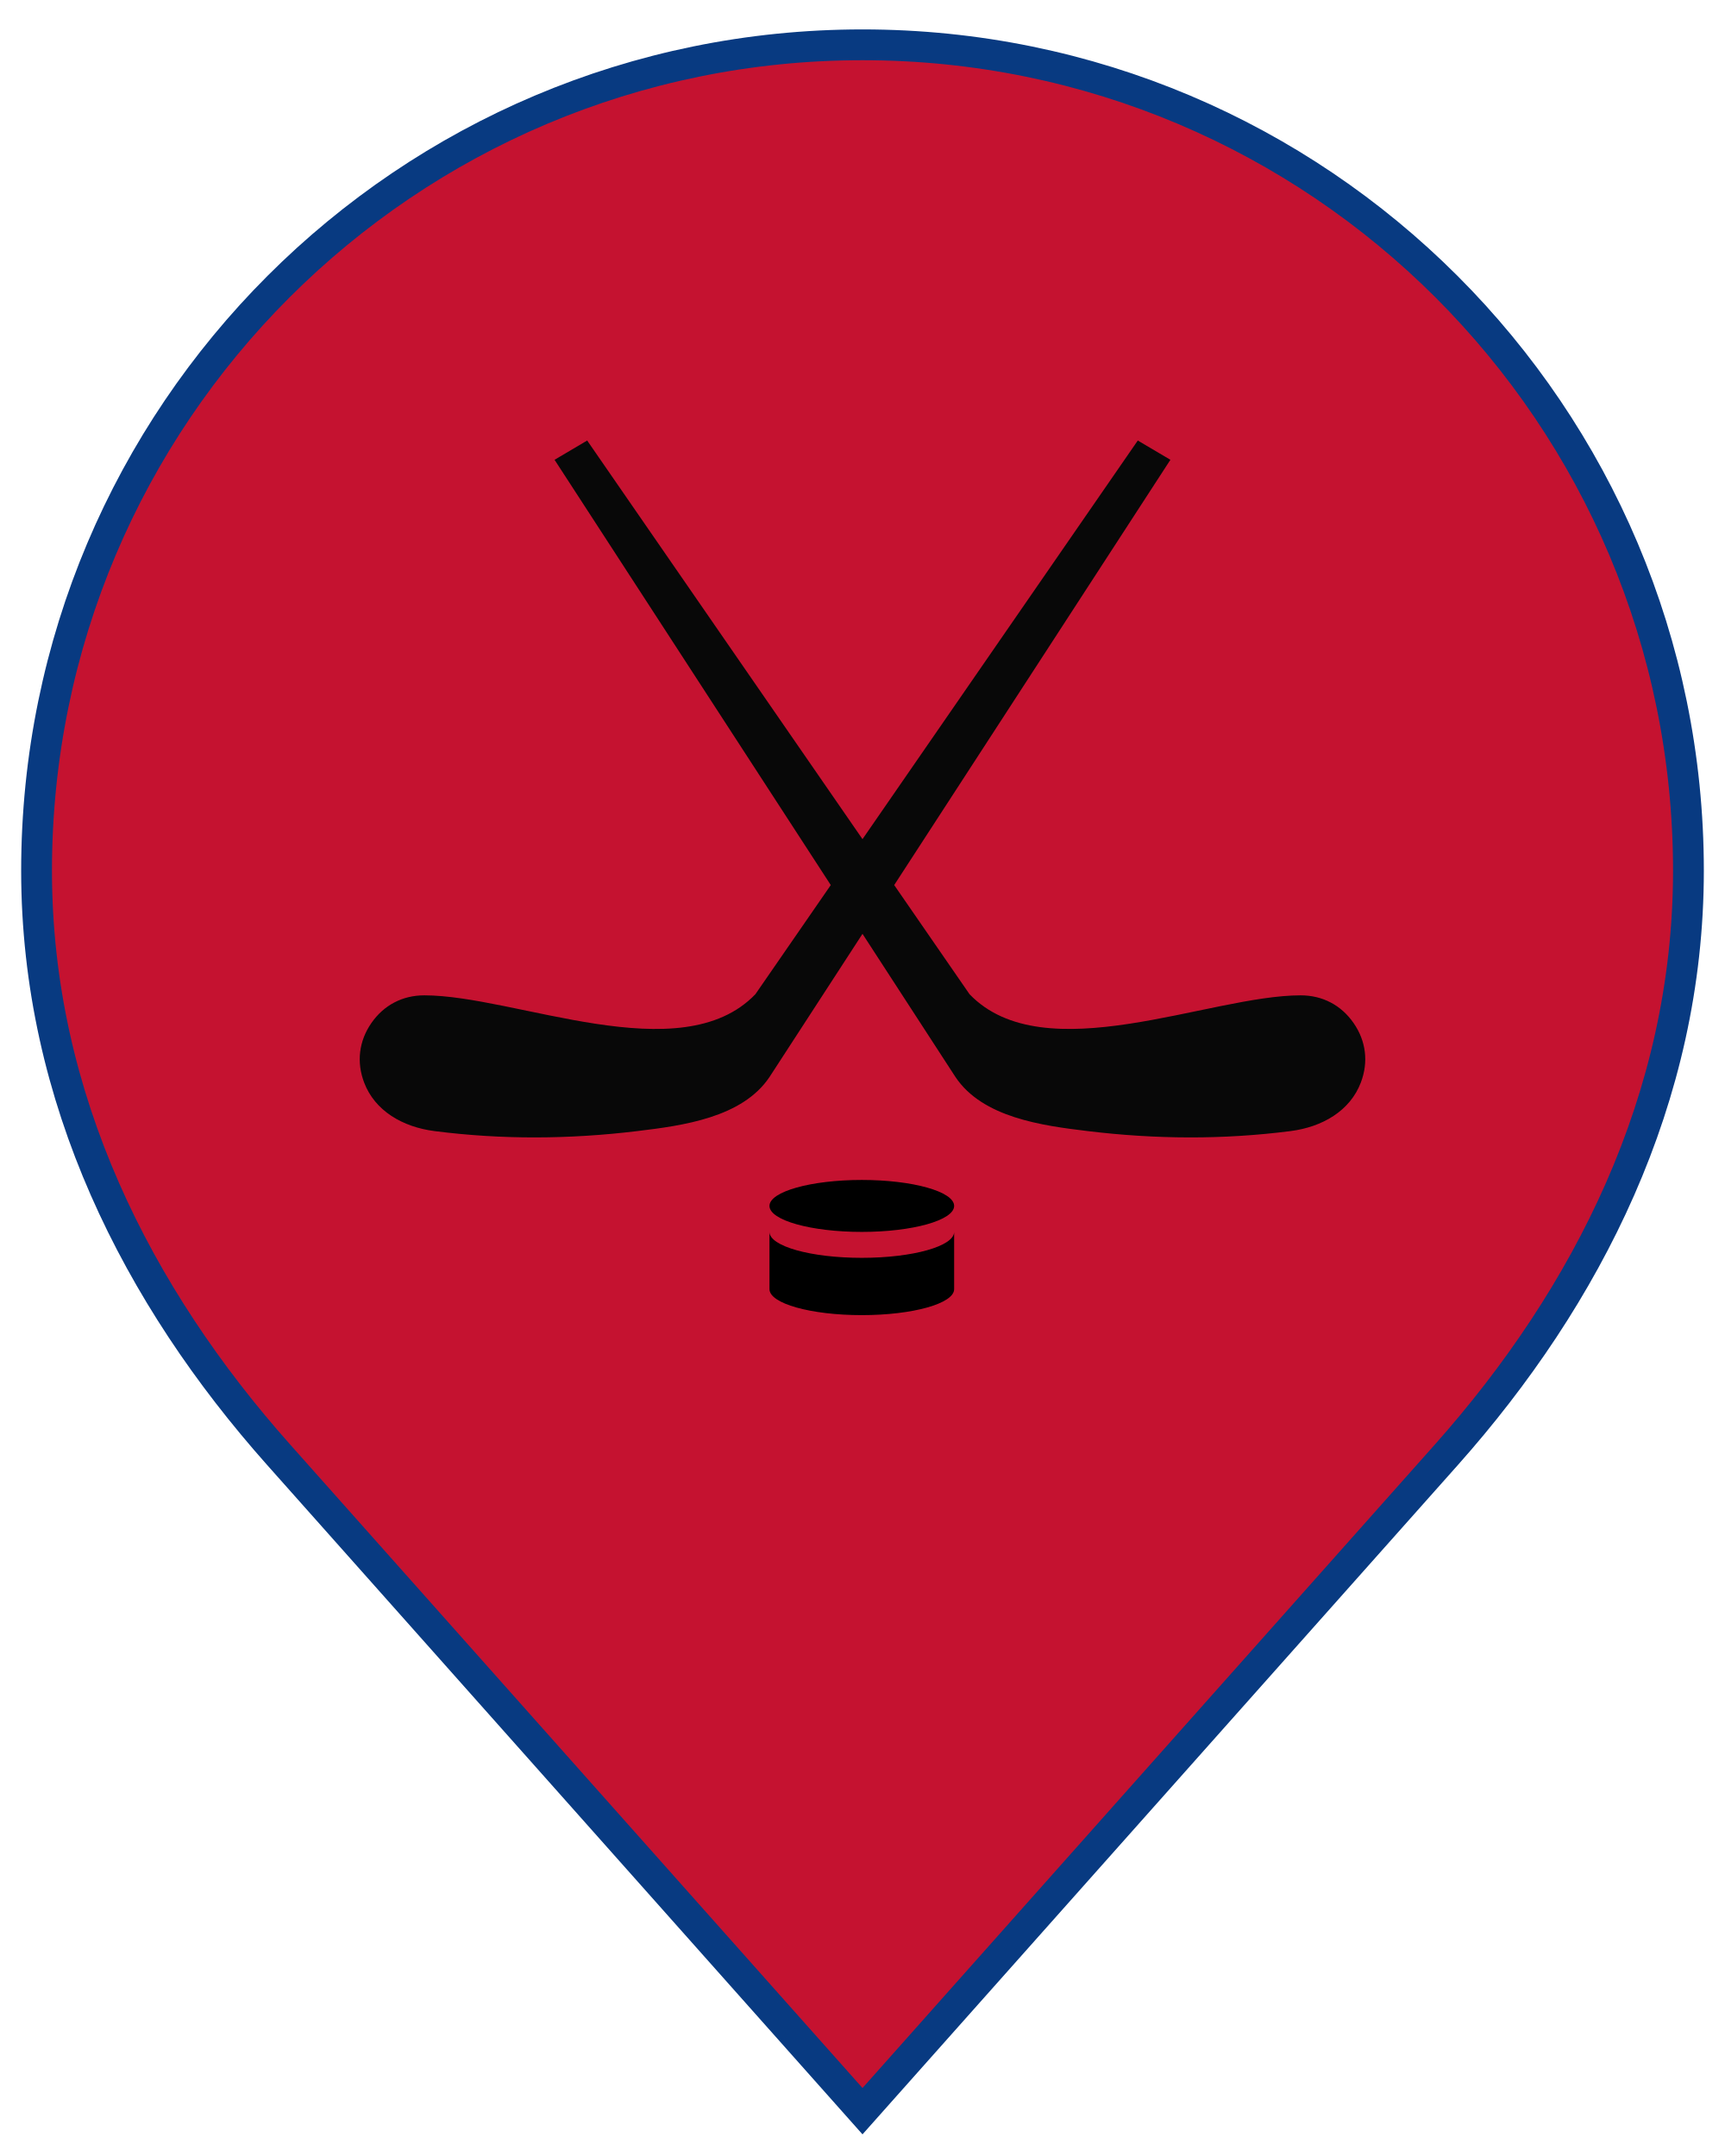
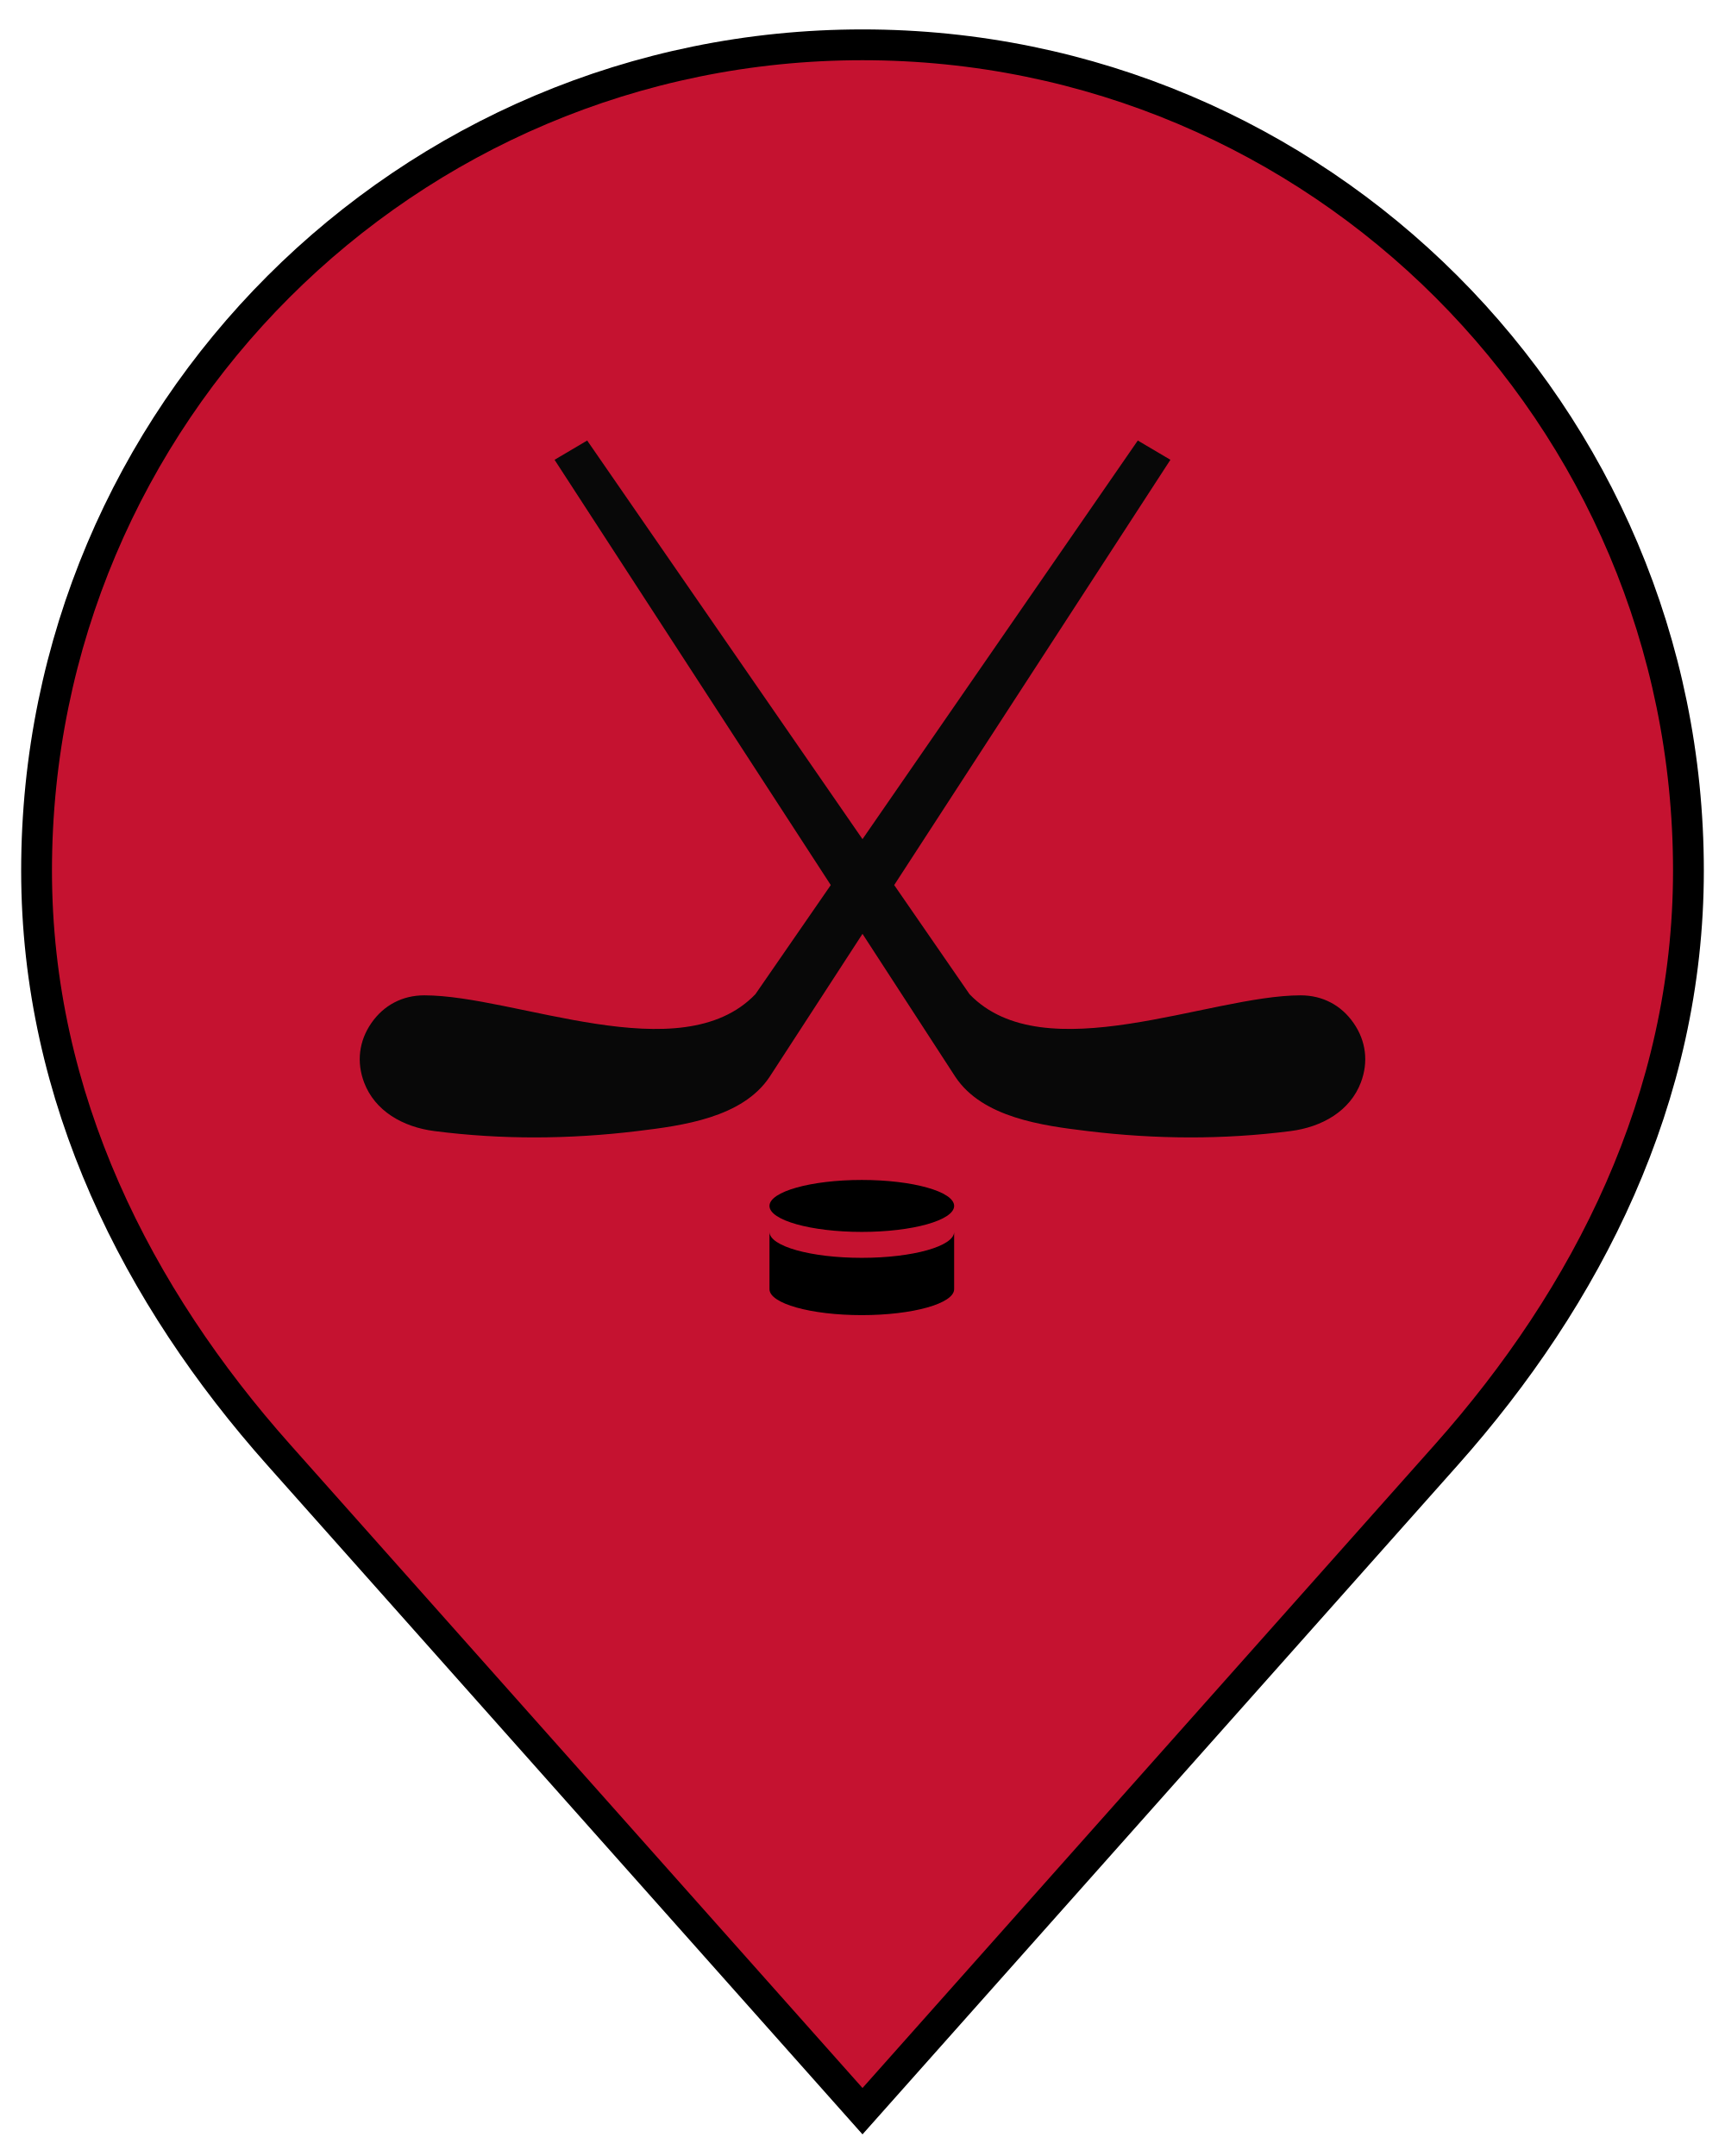
<svg xmlns="http://www.w3.org/2000/svg" width="56px" height="70px" viewBox="22 15 56 70" version="1.1">
  <defs />
  <g stroke="none" stroke-width="1" fill="none" fill-rule="evenodd" transform="translate(23, 16)">
    <g id="Group">
-       <path d="M27,0.455 C12.191,0.455 0.187,12.459 0.187,27.268 C0.187,34.672 3.48,41.099 8.041,46.227 L27,67.545 L45.959,46.228 C50.518,41.099 53.813,34.672 53.813,27.268 C53.813,12.459 41.809,0.455 27,0.455 Z" id="Shape" stroke="#083A81" fill="#C51230" />
+       <path d="M27,0.455 C12.191,0.455 0.187,12.459 0.187,27.268 C0.187,34.672 3.48,41.099 8.041,46.227 L27,67.545 L45.959,46.228 C50.518,41.099 53.813,34.672 53.813,27.268 C53.813,12.459 41.809,0.455 27,0.455 Z" id="Shape" stroke="#000000" fill="#C51230" />
      <path d="M42.945,32.219 C42.543,31.635 41.933,31.316 41.224,31.316 C38.259,31.316 32.898,33.795 30.476,31.281 L28.029,27.736 L36.996,13.928 L35.937,13.303 L27,26.245 L18.062,13.303 L17.003,13.928 L25.97,27.736 L23.522,31.281 C21.101,33.796 15.739,31.316 12.774,31.316 C12.066,31.316 11.457,31.635 11.054,32.219 C10.652,32.801 10.57,33.485 10.821,34.147 C11.17,35.067 12.07,35.59 13.101,35.723 C15.281,36.004 17.476,35.992 19.695,35.723 C21.158,35.546 23.1,35.289 23.983,33.965 L27,29.32 L30.016,33.965 C30.899,35.289 32.842,35.546 34.305,35.723 C36.524,35.992 38.719,36.004 40.899,35.723 C41.93,35.59 42.829,35.067 43.178,34.147 C43.43,33.484 43.348,32.801 42.945,32.219 L42.945,32.219 Z" id="Shape" fill="#080808" />
      <path d="M26.977,39.839 C25.322,39.839 23.98,39.461 23.98,38.996 L23.98,40.856 C23.98,41.322 25.322,41.699 26.977,41.699 C28.633,41.699 29.975,41.322 29.975,40.856 L29.975,38.996 C29.975,39.461 28.633,39.839 26.977,39.839 L26.977,39.839 Z" id="Shape" fill="#000000" />
      <path d="M26.977,37.31 C25.327,37.31 23.98,37.689 23.98,38.153 C23.98,38.618 25.327,38.997 26.977,38.997 C28.629,38.997 29.975,38.618 29.975,38.153 C29.975,37.688 28.629,37.31 26.977,37.31 L26.977,37.31 Z" id="Shape" fill="#000000" />
    </g>
  </g>
</svg>
